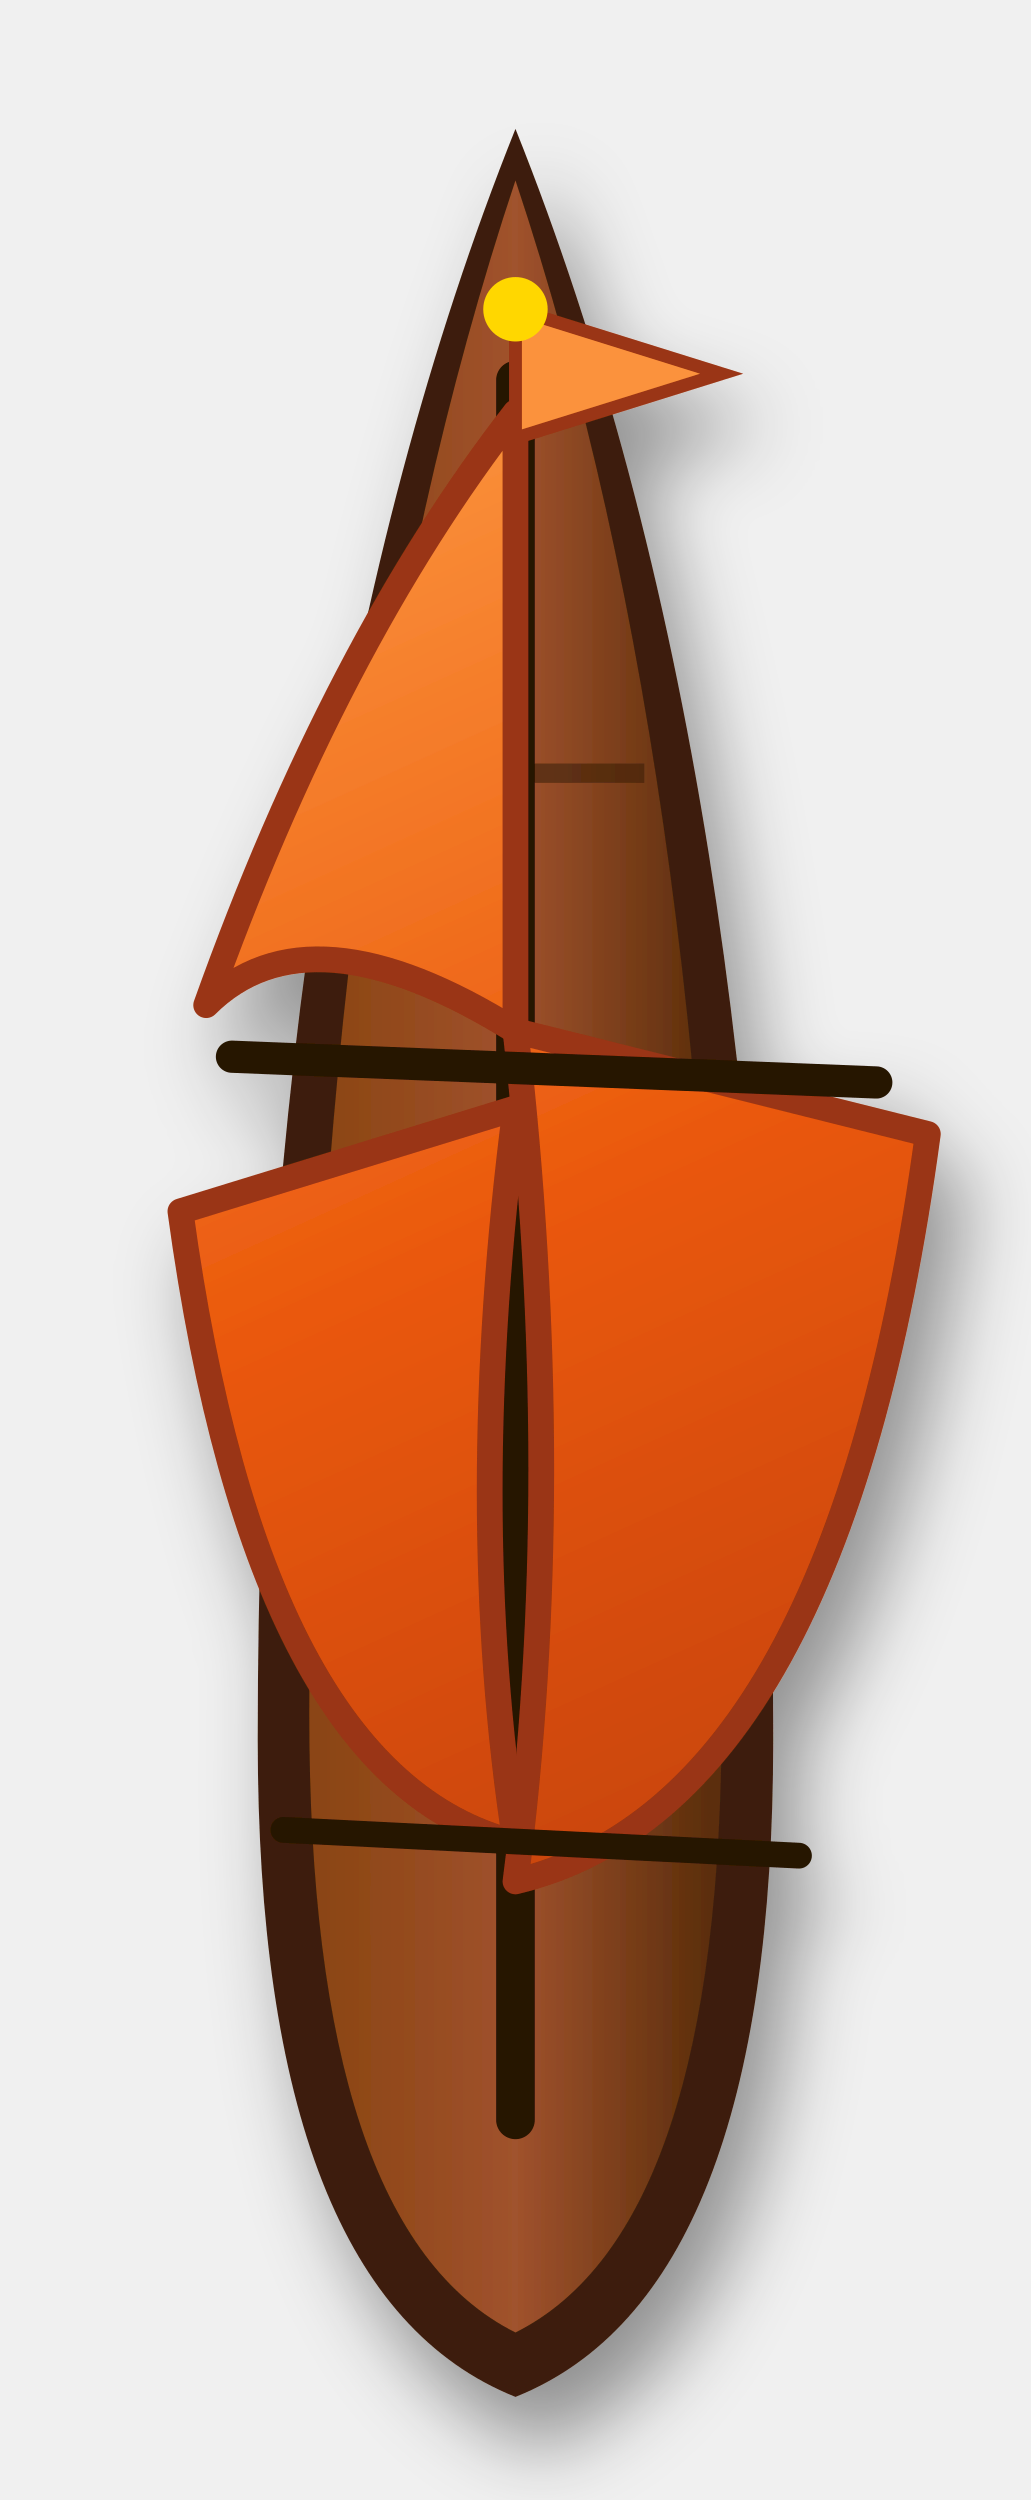
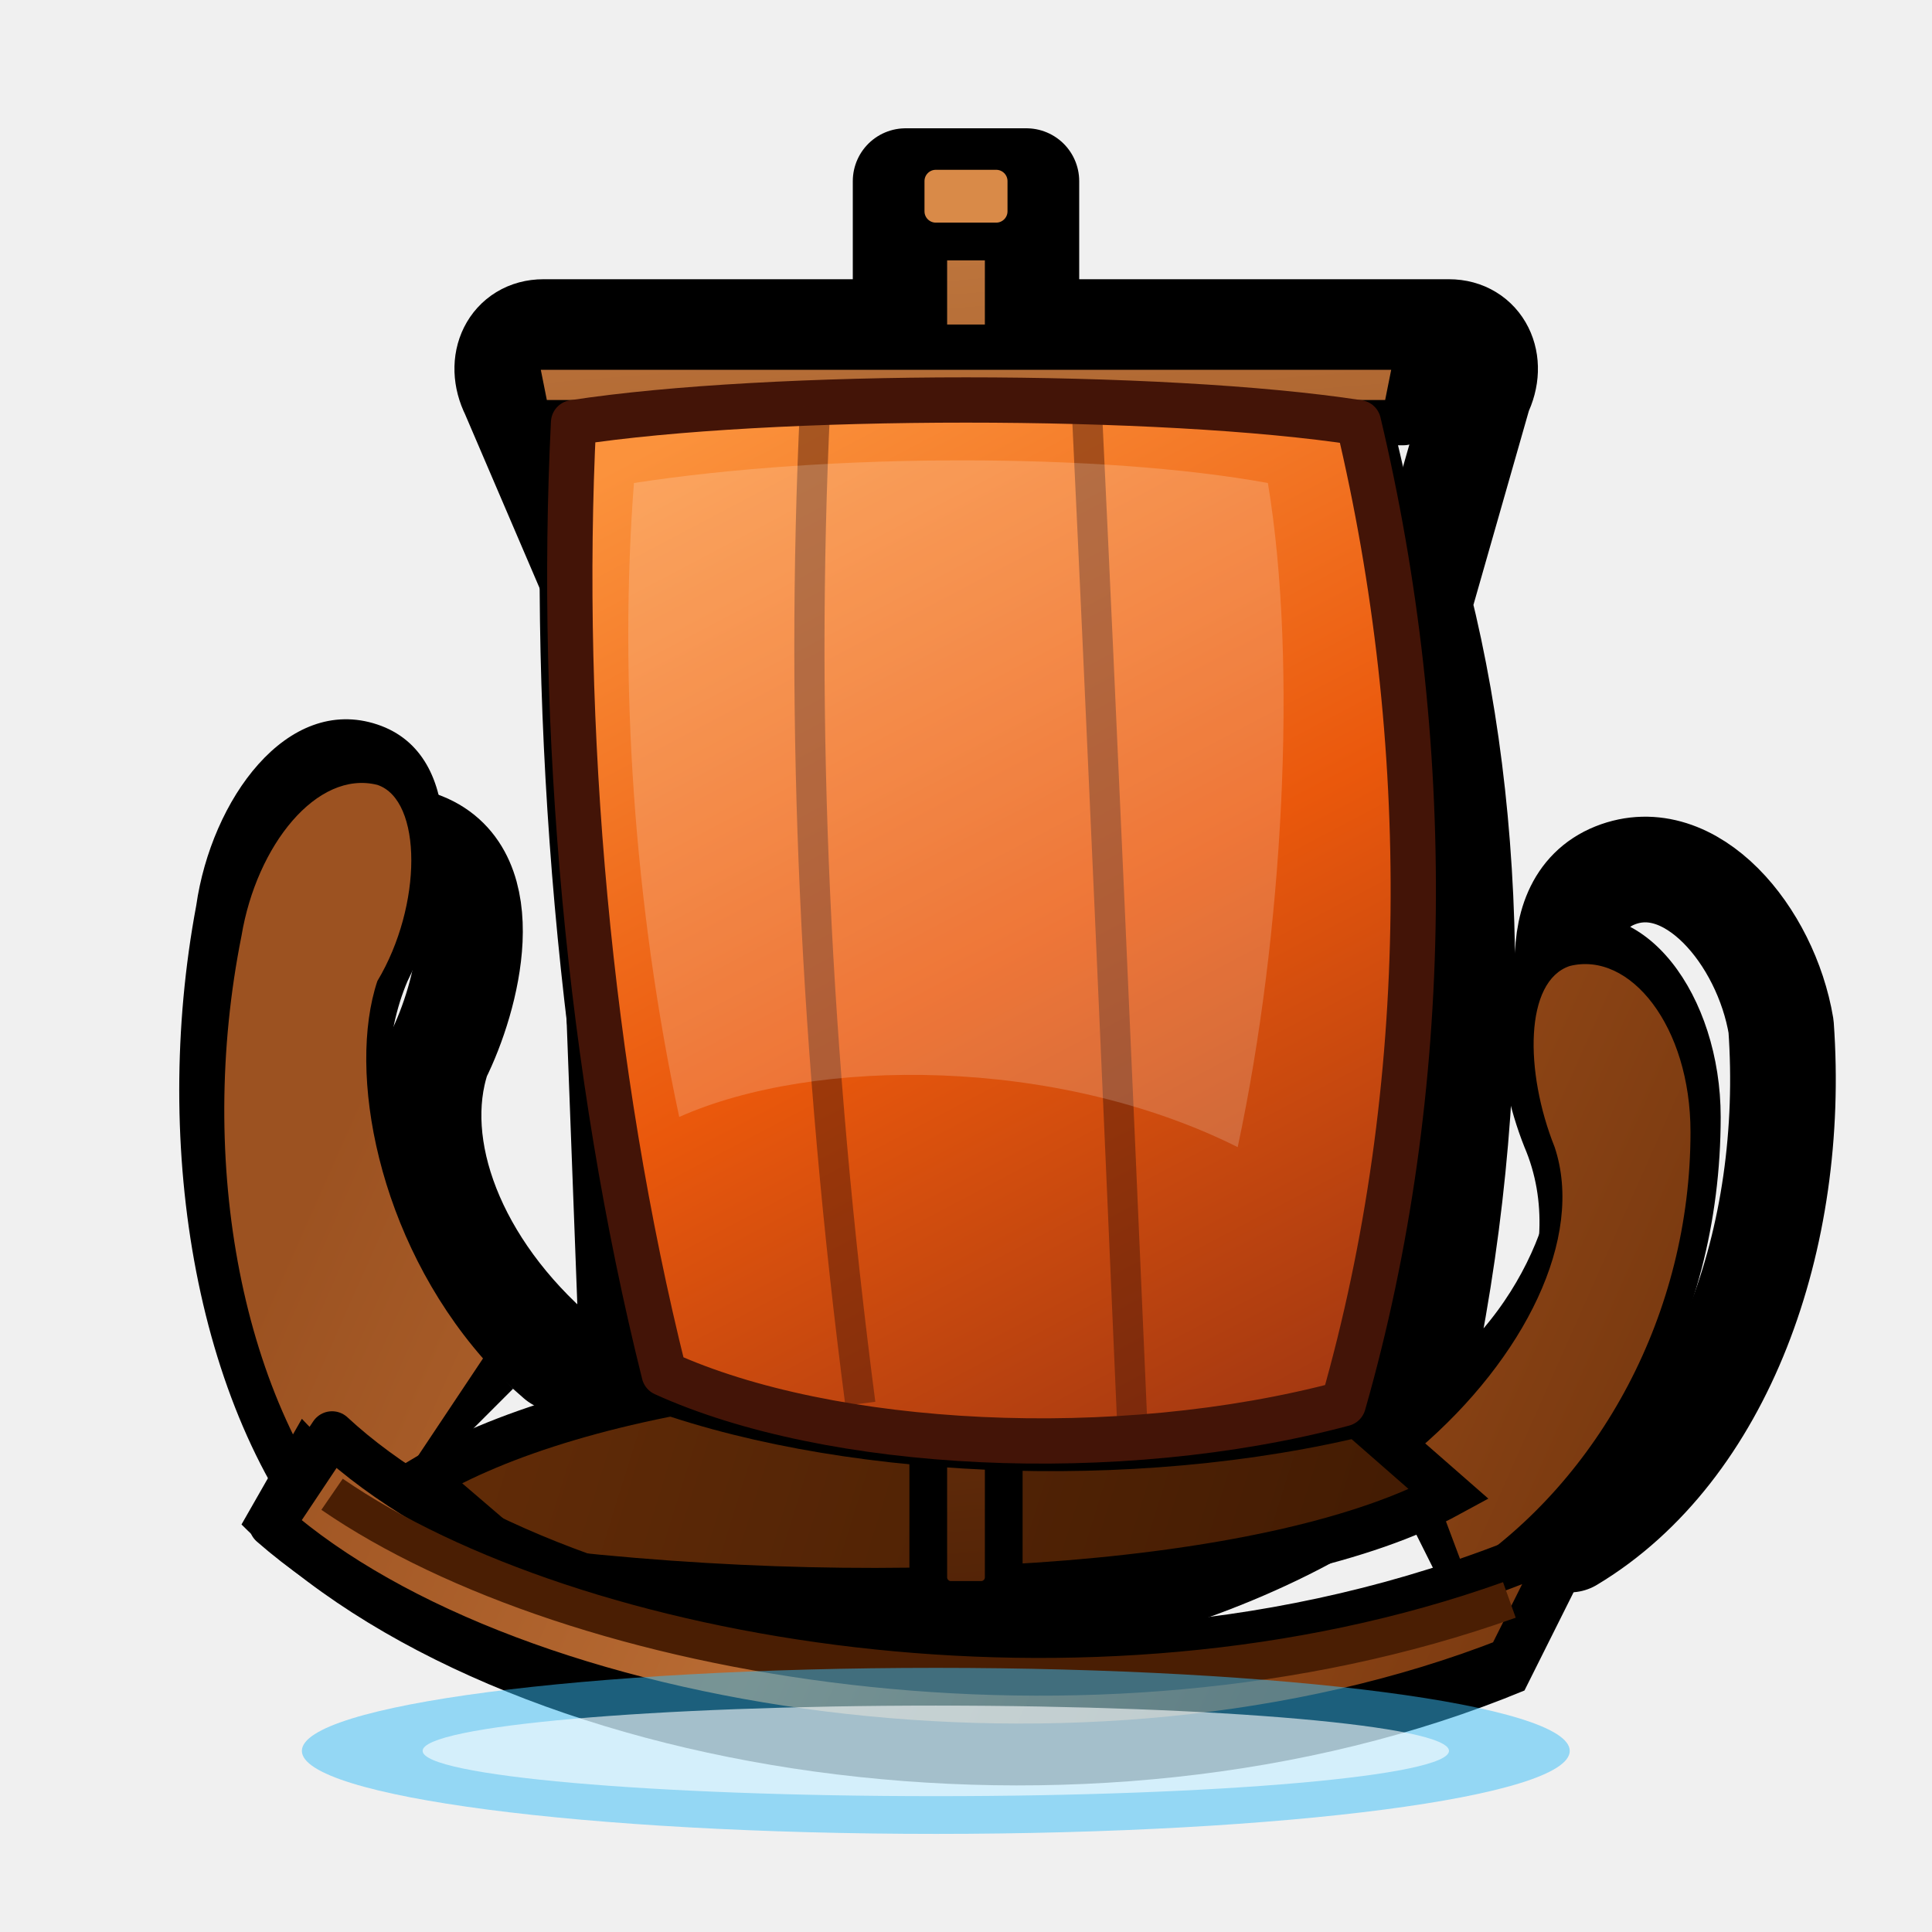
- <svg xmlns="http://www.w3.org/2000/svg" width="80" height="194" viewBox="0 0 80 194" fill="none">
+ <svg xmlns="http://www.w3.org/2000/svg" width="128" height="128" viewBox="0 0 128 128">
  <defs>
-     <linearGradient id="sailGrad_orange" x1="15" y1="40" x2="65" y2="150" gradientUnits="userSpaceOnUse">
+     <linearGradient id="sail_front_orange" x1="50" y1="26" x2="88" y2="98" gradientUnits="userSpaceOnUse">
      <stop offset="0%" stop-color="#FB923C" />
      <stop offset="50%" stop-color="#EA580C" />
-       <stop offset="100%" stop-color="#C2410C" />
+       <stop offset="100%" stop-color="#9A3412" />
    </linearGradient>
-     <linearGradient id="hullGrad_orange" x1="25" y1="97" x2="55" y2="97" gradientUnits="userSpaceOnUse">
-       <stop offset="0%" stop-color="#8B4513" />
-       <stop offset="50%" stop-color="#A0522D" />
-       <stop offset="100%" stop-color="#5C2E0B" />
+     <linearGradient id="sail_shadow_orange" x1="40" y1="60" x2="60" y2="96" gradientUnits="userSpaceOnUse">
+       <stop offset="0%" stop-color="#EA580C" />
+       <stop offset="100%" stop-color="#431407" />
    </linearGradient>
-     <filter id="dropShadow_orange" x="-20%" y="-10%" width="140%" height="130%">
-       <feDropShadow dx="2" dy="4" stdDeviation="3" flood-opacity="0.4" />
-     </filter>
+     <linearGradient id="hull_main" x1="20" y1="80" x2="110" y2="120" gradientUnits="userSpaceOnUse">
+       <stop offset="0%" stop-color="#9C5221" />
+       <stop offset="40%" stop-color="#B86B33" />
+       <stop offset="70%" stop-color="#8C4415" />
+       <stop offset="100%" stop-color="#6E330D" />
+     </linearGradient>
+     <linearGradient id="hull_rim" x1="25" y1="80" x2="105" y2="105" gradientUnits="userSpaceOnUse">
+       <stop offset="0%" stop-color="#662E08" />
+       <stop offset="100%" stop-color="#3D1802" />
+     </linearGradient>
+     <linearGradient id="wood_mast" x1="60" y1="12" x2="68" y2="110" gradientUnits="userSpaceOnUse">
+       <stop offset="0%" stop-color="#C27A41" />
+       <stop offset="50%" stop-color="#8C4415" />
+       <stop offset="100%" stop-color="#4D2005" />
+     </linearGradient>
  </defs>
-   <g filter="url(#dropShadow_orange)">
-     <path d="M40 10 Q60 60 60 135 Q60 178 40 186 Q20 178 20 135 Q20 60 40 10 Z" fill="#3D1F07" />
-     <path d="M40 14 Q56 62 56 133 Q56 173 40 181 Q24 173 24 133 Q24 62 40 14 Z" fill="url(#hullGrad_orange)" />
-     <line x1="30" y1="60" x2="50" y2="60" stroke="#3D1F07" stroke-width="1.5" opacity="0.6" />
-     <line x1="28" y1="95" x2="52" y2="95" stroke="#3D1F07" stroke-width="1.5" opacity="0.6" />
-     <line x1="30" y1="130" x2="50" y2="130" stroke="#3D1F07" stroke-width="1.5" opacity="0.6" />
-     <rect x="38.5" y="28" width="3" height="138" rx="1.5" fill="#271202" />
-     <path d="M40 32 L40 80 Q24 70 16 78 Q26 50 40 32 Z" fill="url(#sailGrad_orange)" stroke="#9A3412" stroke-width="2" stroke-linejoin="round" />
-     <path d="M40 80 L72 88 Q65 140 40 146 Q44 115 40 80 Z" fill="url(#sailGrad_orange)" stroke="#9A3412" stroke-width="2" stroke-linejoin="round" />
-     <path d="M40 86 L14 94 Q20 138 40 143 Q36 117 40 86 Z" fill="url(#sailGrad_orange)" stroke="#9A3412" stroke-width="2" stroke-linejoin="round" />
-     <line x1="18" y1="82" x2="68" y2="84" stroke="#271202" stroke-width="2.5" stroke-linecap="round" />
-     <line x1="22" y1="142" x2="62" y2="144" stroke="#271202" stroke-width="2" stroke-linecap="round" />
-     <path d="M40 24 L56 29 L40 34 Z" fill="#FB923C" stroke="#9A3412" stroke-width="1" />
-     <circle cx="40" cy="24" r="2.5" fill="#FFD700" />
-   </g>
+   <path d="M60 12 H68 V22 H96 C98 22 99 24 98 26 L94 40 C98 56 98 76 93 96 L104 102 C114 96 119 82 118 68 C117 62 112 56 107 58 C102 60 104 68 106 72 C108 78 105 88 97 94 L92 97 C80 106 60 110 40 108 L28 100 C20 94 16 80 18 66 C19 60 23 54 28 56 C33 58 31 66 29 70 C27 76 30 84 37 90 L42 93 L40 40 L34 26 C33 24 34 22 36 22 H60 Z" fill="none" stroke="#000" stroke-width="7" stroke-linejoin="round" stroke-linecap="round" />
+   <path d="M22 104 C13 94 10 76 13 60 C14 53 19 46 25 48 C31 50 30 59 27 65 C24 72 26 84 34 92 Z" fill="#000" />
+   <path d="M24 102 C16 93 13 77 16 62 C17 56 21 51 25 52 C28 53 28 60 25 65 C23 71 25 82 32 90 Z" fill="url(#hull_main)" />
+   <path d="M96 106 C107 100 114 88 114 74 C114 66 109 59 103 61 C98 63 99 71 101 76 C104 83 100 92 92 98 Z" fill="#000" />
+   <path d="M97 104 C106 98 112 87 112 75 C112 68 108 63 104 64 C101 65 101 71 103 76 C105 82 101 90 94 96 Z" fill="url(#hull_main)" />
+   <path d="M28 98 C38 92 60 88 88 92 L96 99 C85 105 60 107 35 104 Z" fill="url(#hull_rim)" stroke="#000" stroke-width="3" />
+   <rect x="61.5" y="14" width="5" height="92" rx="1.5" fill="url(#wood_mast)" stroke="#000" stroke-width="2.5" />
+   <path d="M34 23 L94 23 L93 28 L35 28 Z" fill="url(#wood_mast)" stroke="#000" stroke-width="3" stroke-linejoin="round" />
+   <rect x="60" y="10" width="8" height="6" rx="2" fill="#D98A48" stroke="#000" stroke-width="2.5" />
+   <path d="M36 27 C50 25 78 25 92 27 C98 50 97 74 91 95 C75 99 55 98 42 93 C37 72 35 48 36 27 Z" fill="#000" />
+   <path d="M38 28 C51 26 77 26 90 28 C95 49 95 72 89 93 C74 97 55 96 44 91 C39 71 37 48 38 28 Z" fill="url(#sail_front_orange)" stroke="#431407" stroke-width="3" stroke-linejoin="round" />
+   <path d="M54 27 C53 48 54 70 57 93" fill="none" stroke="#431407" stroke-width="2" opacity="0.45" />
+   <path d="M72 27 C73 48 74 71 75 94" fill="none" stroke="#431407" stroke-width="2" opacity="0.45" />
+   <path d="M42 32 C55 30 73 30 84 32 C86 44 85 62 82 76 C70 70 54 70 45 74 C42 60 41 45 42 32 Z" fill="#FFF" opacity="0.18" />
+   <path d="M20 94 C35 110 75 118 106 102 L101 112 C72 124 33 118 16 101 Z" fill="#000" />
+   <path d="M22 95 C36 108 73 116 104 102 L100 110 C72 121 34 115 18 101 Z" fill="url(#hull_main)" stroke="#000" stroke-width="3" stroke-linejoin="round" />
+   <path d="M22 99 C38 110 72 116 100 106" fill="none" stroke="#4A1E03" stroke-width="2.5" />
+   <ellipse cx="62" cy="116" rx="42" ry="5.5" fill="#38BDF8" opacity="0.5" />
+   <ellipse cx="62" cy="116" rx="34" ry="3" fill="#FFF" opacity="0.6" />
</svg>
